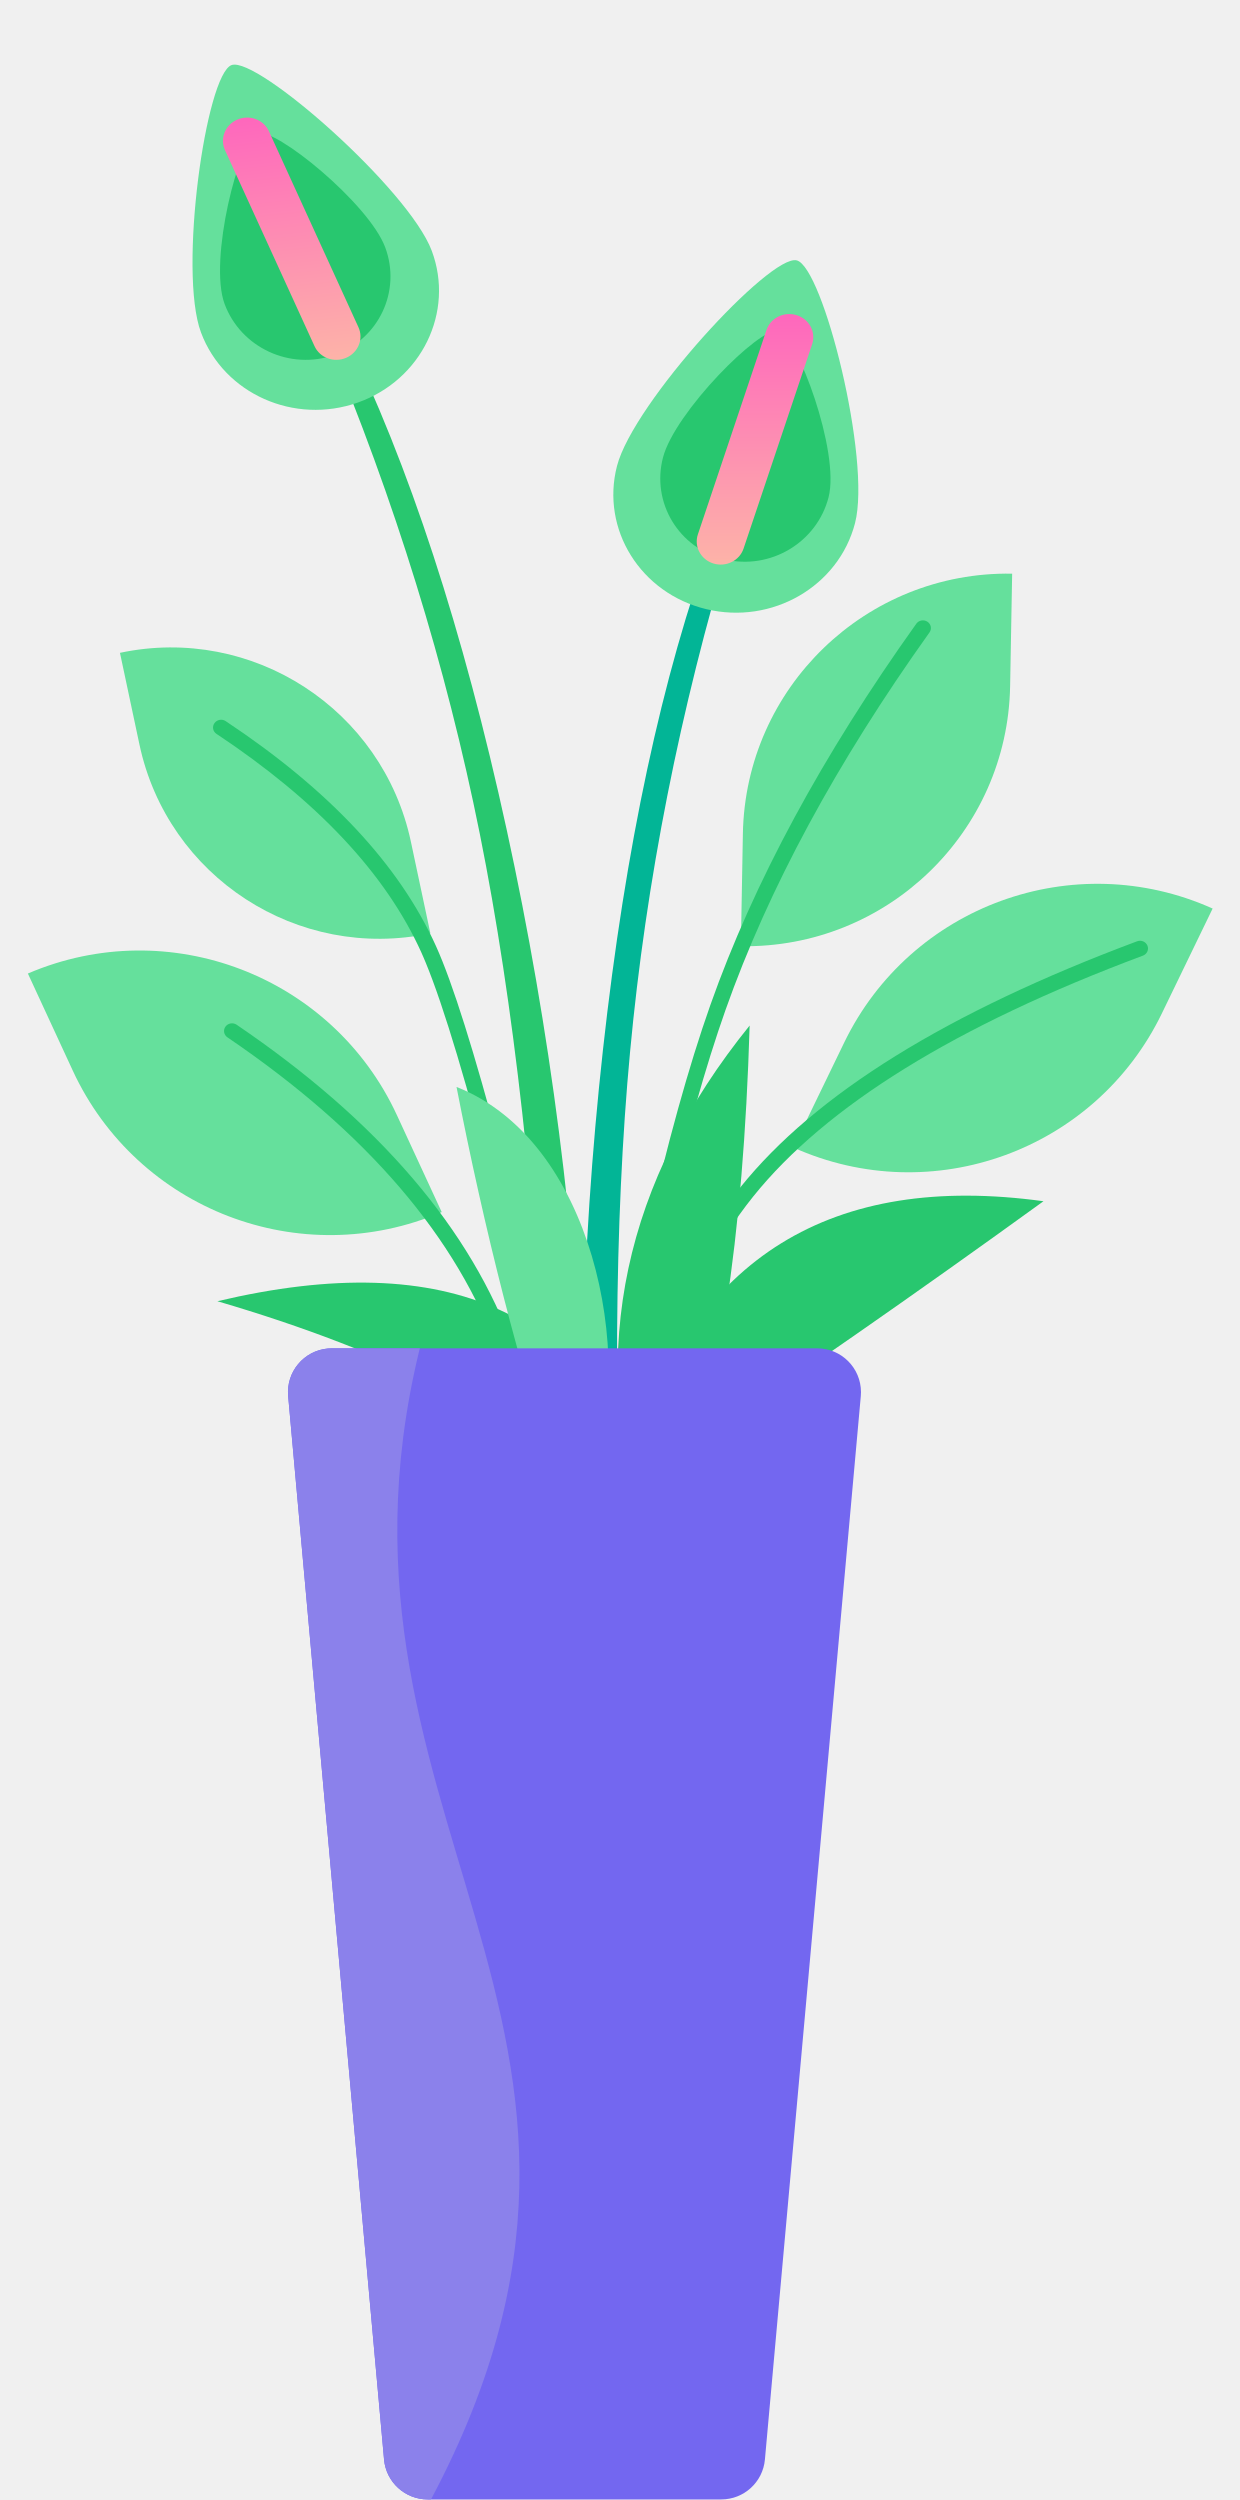
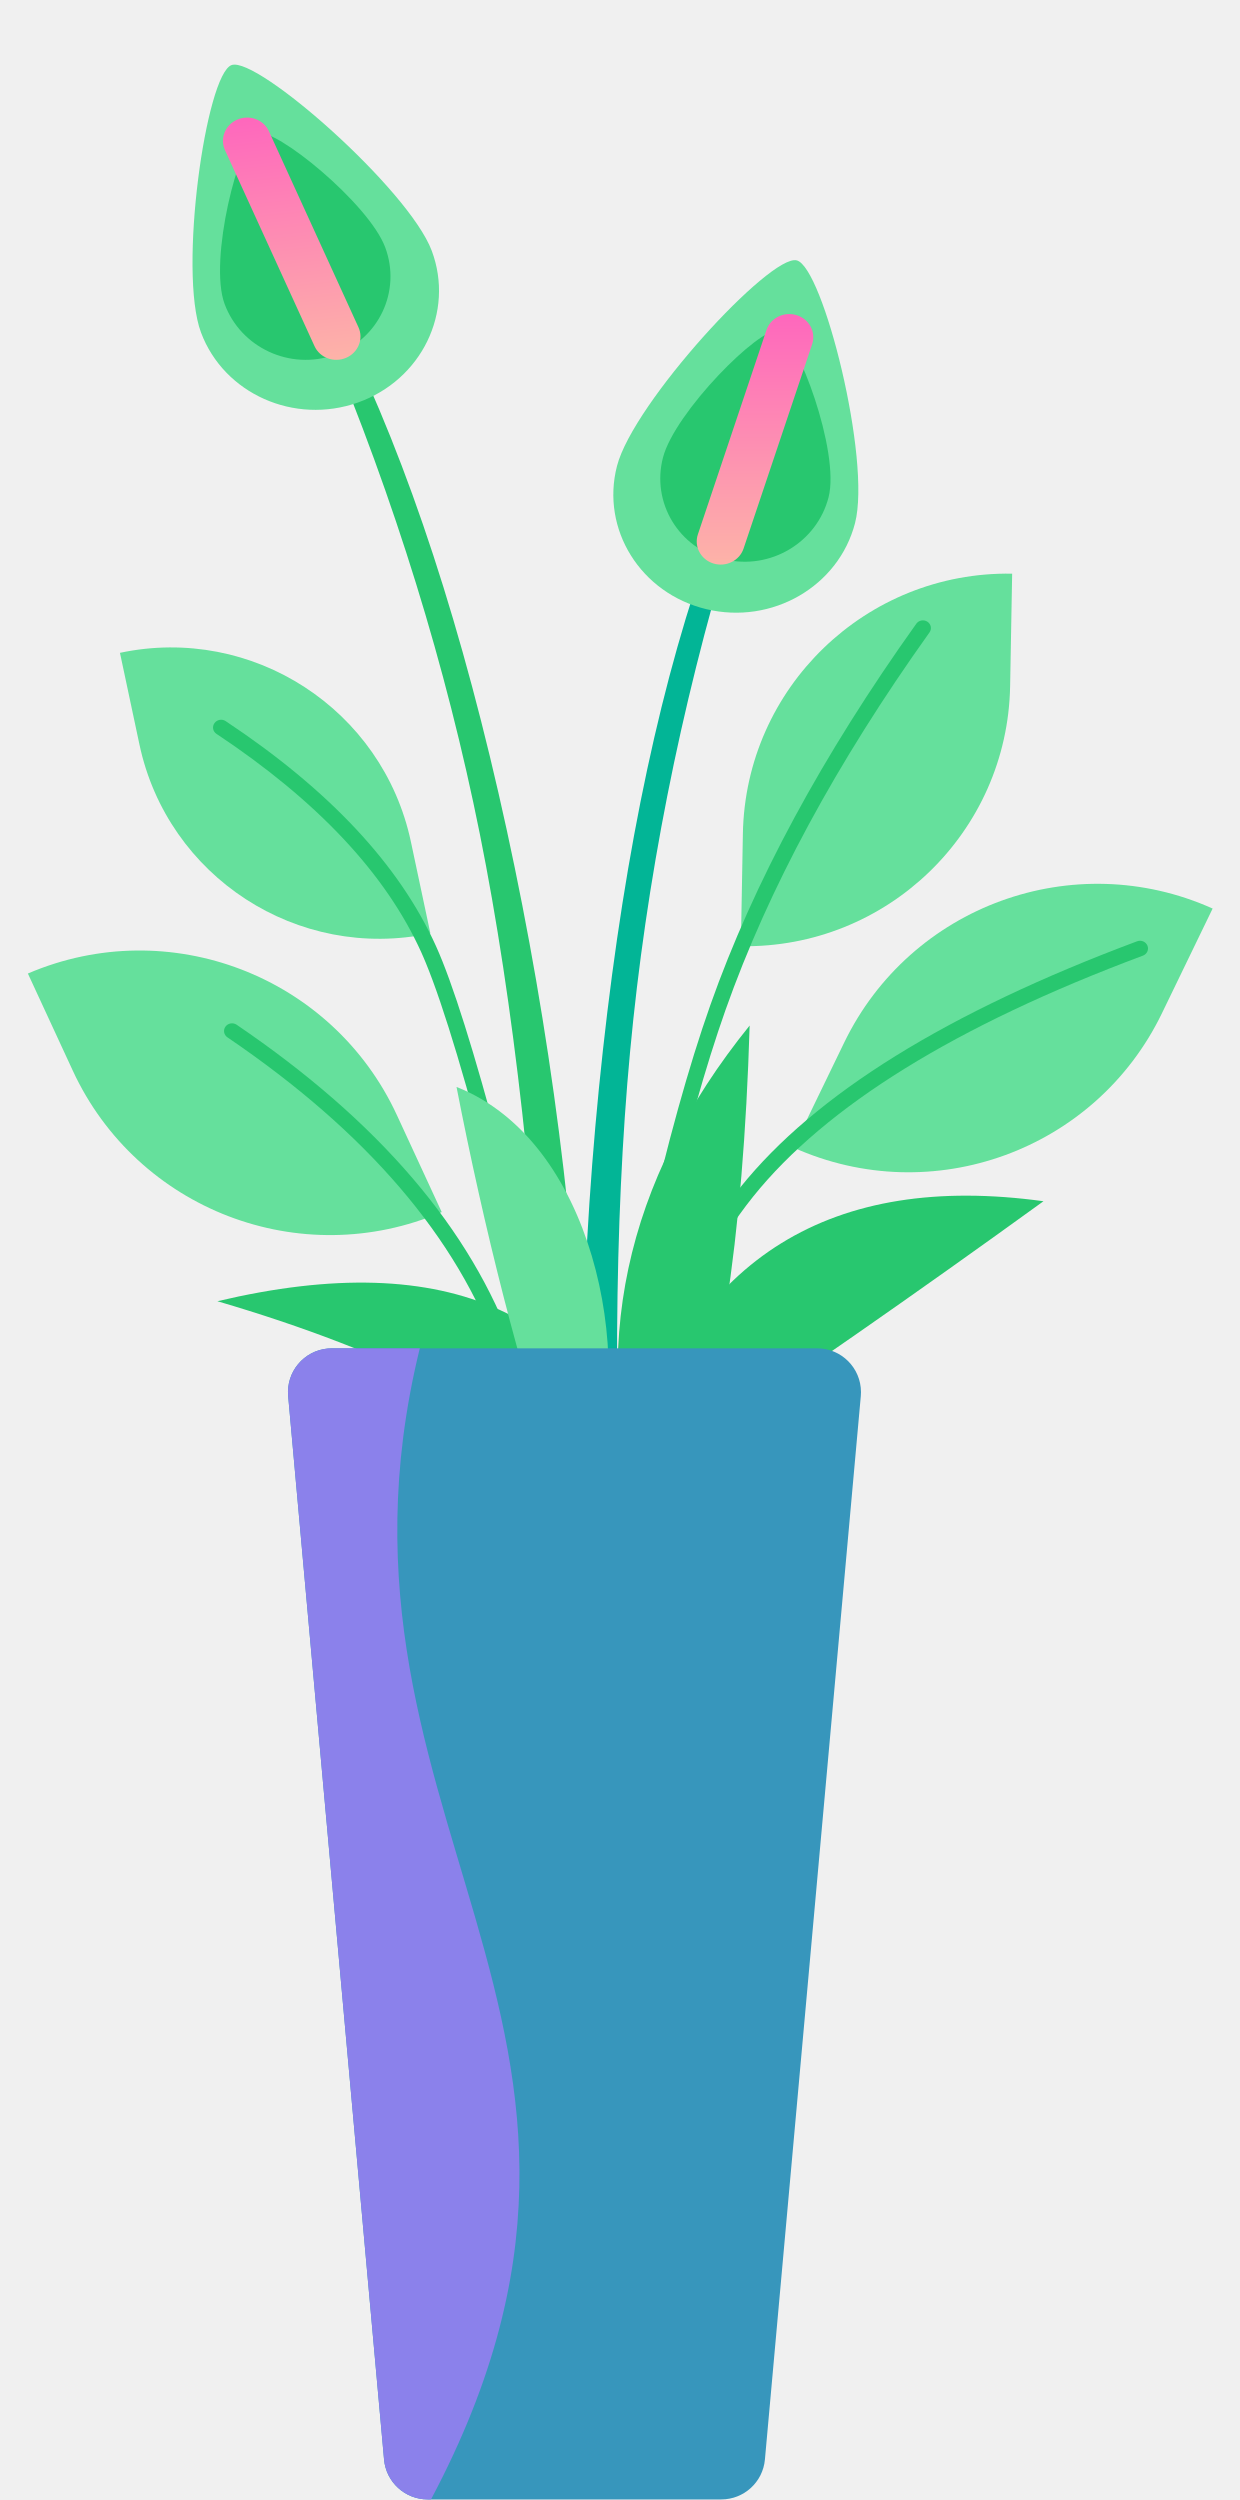
<svg xmlns="http://www.w3.org/2000/svg" xmlns:xlink="http://www.w3.org/1999/xlink" width="57px" height="115px" viewBox="0 0 57 115" version="1.1">
  <defs>
    <linearGradient x1="68.669%" y1="-6.664%" x2="68.669%" y2="100%" id="linearGradient-1">
      <stop stop-color="#FE62BE" offset="0%" />
      <stop stop-color="#FDB3A8" offset="100%" />
    </linearGradient>
    <path d="M2.263,0.023 L24.589,0.023 C25.703,0.023 26.605,0.925 26.605,2.039 C26.605,2.099 26.603,2.159 26.597,2.22 L22.186,51.139 C22.092,52.178 21.221,52.974 20.178,52.974 L6.674,52.974 C5.631,52.974 4.76,52.178 4.666,51.139 L0.255,2.22 C0.155,1.111 0.973,0.131 2.082,0.031 C2.142,0.025 2.202,0.023 2.263,0.023 Z" id="path-2" />
  </defs>
  <g id="📝-Pages-New" stroke="none" stroke-width="1" fill="none" fill-rule="evenodd">
    <g id="Pricing" transform="translate(-1146, -398)">
      <g id="Pricing-Card" transform="translate(383, 375)">
        <g id="Enterprise" transform="translate(640, 0)">
          <g id="Pot5" transform="translate(123.5, 23)">
            <g id="Group-39" transform="translate(0.5, 0)">
              <path d="M3.337,41.385 C10.396,41.482 16.095,47.179 16.195,54.238 L16.264,59.153 L16.264,59.153 C9.206,59.056 3.507,53.358 3.407,46.3 L3.337,41.385 L3.337,41.385 Z" id="Rectangle" fill="#65E09C" transform="translate(9.800708, 50.26875) rotate(-24) translate(-9.800708, -50.26875) " />
              <path d="M9.461,47.717 C15.872,52.073 20.03,56.928 21.945,62.279 C23.87,67.657 24.659,76.672 24.301,89.307 C24.295,89.502 24.456,89.665 24.659,89.671 C24.862,89.676 25.031,89.522 25.037,89.326 C25.397,76.613 24.602,67.526 22.641,62.048 C20.671,56.544 16.415,51.574 9.886,47.138 C9.719,47.025 9.49,47.063 9.373,47.223 C9.256,47.383 9.295,47.604 9.461,47.717 Z" id="Path" fill="#28C76F" />
              <path d="M38.721,38.233 C45.722,38.333 51.374,43.983 51.476,50.984 L51.554,56.347 L51.554,56.347 C44.553,56.247 38.902,50.597 38.799,43.596 L38.721,38.233 L38.721,38.233 Z" id="Rectangle" fill="#65E09C" transform="translate(45.13775, 47.29002) scale(-1, 1) rotate(-25) translate(-45.13775, -47.29002) " />
              <g id="Group-88" transform="translate(16.19385, 53.14905) rotate(-12) translate(-16.19385, -53.14905) translate(9.193848, 27.64905)">
                <path d="M0.386,0.459 C6.618,0.459 11.67,5.511 11.67,11.743 L11.67,16.051 L11.67,16.051 C5.438,16.051 0.386,10.999 0.386,4.767 L0.386,0.459 L0.386,0.459 Z" id="Rectangle" fill="#65E09C" />
                <path d="M3.952,5.026 C7.865,9.022 10.239,12.957 11.082,16.827 L11.132,17.07 L11.181,17.325 C11.97,21.624 12.427,32.558 12.546,50.084 C12.547,50.28 12.713,50.438 12.916,50.436 C13.119,50.435 13.283,50.275 13.282,50.08 L13.265,47.917 L13.24,45.414 C13.069,29.871 12.591,20.306 11.802,16.681 C10.929,12.671 8.488,8.624 4.487,4.54 C4.348,4.397 4.115,4.391 3.967,4.525 C3.819,4.659 3.813,4.884 3.952,5.026 Z" id="Path" fill="#28C76F" />
              </g>
              <path d="M33.23,26.281 C39.952,26.285 45.401,31.734 45.406,38.457 L45.409,43.633 L45.409,43.633 C38.686,43.628 33.237,38.18 33.233,31.457 L33.23,26.281 L33.23,26.281 Z" id="Rectangle" fill="#65E09C" transform="translate(39.31934, 34.9567) scale(-1, 1) rotate(-1) translate(-39.31934, -34.9567) " />
              <path d="M41.151,28.69 C36.829,34.746 33.671,40.591 31.678,46.227 C29.689,51.852 27.706,60.54 25.723,72.296 C25.691,72.489 25.827,72.671 26.028,72.703 C26.228,72.734 26.417,72.603 26.45,72.41 L26.694,70.98 L26.861,70.017 C28.7,59.504 30.539,51.649 32.375,46.455 C34.345,40.885 37.472,35.096 41.757,29.091 C41.872,28.93 41.83,28.71 41.662,28.599 C41.495,28.488 41.266,28.529 41.151,28.69 Z" id="Path" fill="#28C76F" />
              <g id="Group-87" transform="translate(25.75695, 10.32375)">
                <path d="M6.032,14.4 C3.696,20.755 2.011,28.615 0.978,37.977 C-0.054,47.34 -0.27,56.702 0.333,66.064 L2.043,66.213 C1.431,55.286 1.493,45.894 2.228,38.039 C2.963,30.184 4.517,22.329 6.887,14.474 L6.032,14.4 Z" id="Path" fill="#02B596" />
                <path d="M7.738,17.956 C10.847,17.929 13.39,15.469 13.417,12.461 C13.444,9.454 9.135,1.371 7.887,1.382 C6.638,1.392 2.184,9.551 2.157,12.559 C2.13,15.567 4.629,17.983 7.738,17.956 Z" id="Oval" fill="#65E09C" transform="translate(7.786691, 9.66887) rotate(14) translate(-7.786691, -9.66887) " />
                <path d="M7.879,15.575 C10.042,15.556 11.811,13.799 11.83,11.651 C11.85,9.502 8.606,4.764 7.738,4.771 C6.869,4.779 4.017,9.57 3.997,11.719 C3.978,13.867 5.716,15.593 7.879,15.575 Z" id="Oval" fill="#28C76F" transform="translate(7.913833, 10.17305) rotate(14) translate(-7.913833, -10.17305) " />
                <path d="M7.447,14.911 L10.601,5.513 C10.788,4.954 10.47,4.355 9.89,4.175 C9.31,3.994 8.687,4.301 8.5,4.859 L5.346,14.257 C5.159,14.816 5.477,15.415 6.057,15.596 C6.637,15.776 7.26,15.47 7.447,14.911 Z" id="Path" fill="url(#linearGradient-1)" />
              </g>
              <g id="Group-87" transform="translate(14.86104, 34.46887) scale(-1, 1) rotate(6) translate(-14.86104, -34.46887) translate(6.861037, 0.968868)">
                <path d="M6.032,14.4 C3.696,20.755 2.011,28.615 0.978,37.977 C-0.054,47.34 -0.27,56.702 0.333,66.064 L2.043,66.213 C1.431,55.286 1.493,45.894 2.228,38.039 C2.963,30.184 4.517,22.329 6.887,14.474 L6.032,14.4 Z" id="Path" fill="#28C76F" />
                <path d="M7.738,17.956 C10.847,17.929 13.39,15.469 13.417,12.461 C13.444,9.454 9.135,1.371 7.887,1.382 C6.638,1.392 2.184,9.551 2.157,12.559 C2.13,15.567 4.629,17.983 7.738,17.956 Z" id="Oval" fill="#65E09C" transform="translate(7.786691, 9.66887) rotate(14) translate(-7.786691, -9.66887) " />
                <path d="M7.879,15.575 C10.042,15.556 11.811,13.799 11.83,11.651 C11.85,9.502 8.606,4.764 7.738,4.771 C6.869,4.779 4.017,9.57 3.997,11.719 C3.978,13.867 5.716,15.593 7.879,15.575 Z" id="Oval" fill="#28C76F" transform="translate(7.913833, 10.17305) rotate(14) translate(-7.913833, -10.17305) " />
                <path d="M7.447,14.911 L10.601,5.513 C10.788,4.954 10.47,4.355 9.89,4.175 C9.31,3.994 8.687,4.301 8.5,4.859 L5.346,14.257 C5.159,14.816 5.477,15.415 6.057,15.596 C6.637,15.776 7.26,15.47 7.447,14.911 Z" id="Path" fill="url(#linearGradient-1)" />
              </g>
              <path d="M51.307,43.299 C42.582,46.559 36.498,50.327 33.057,54.616 C29.618,58.905 27.345,65.556 26.224,74.572 C26.199,74.766 26.343,74.942 26.545,74.966 C26.747,74.989 26.93,74.85 26.954,74.656 C28.061,65.756 30.295,59.22 33.64,55.049 C36.985,50.879 42.962,47.177 51.573,43.96 C51.763,43.889 51.857,43.684 51.783,43.501 C51.71,43.319 51.497,43.228 51.307,43.299 Z" id="Path" fill="#28C76F" />
            </g>
            <path d="M29.5,69 C26.806,60.383 20.139,57.335 9.5,59.856 C17.466,62.193 23.479,65.241 27.542,69 L29.5,69 Z" id="Path-151" fill="#28C76F" />
            <path d="M47.5,67 C44.577,57.83 38.243,53.916 28.5,55.257 C34.418,59.539 40.043,63.453 45.375,67 L47.5,67 Z" id="Path-151" fill="#28C76F" transform="translate(38, 61) scale(-1, 1) translate(-38, -61) " />
            <path d="M24.862,68.608 C25.677,59.971 30.107,53.417 38.15,48.948 C34.189,57.968 30.338,64.427 26.595,68.326 L24.862,68.608 Z" id="Path-151" fill="#28C76F" transform="translate(31.50572, 58.77819) rotate(-22) translate(-31.50572, -58.77819) " />
            <path d="M25.149,68 C23.452,63.201 21.764,56.498 20.5,50 C26.751,52.46 28.758,62.263 26.751,68 L25.149,68 Z" id="Path-114" fill="#65E09C" />
            <g id="Group" transform="translate(12.5, 62)">
              <mask id="mask-3" fill="white">
                <use xlink:href="#path-2" />
              </mask>
-               <use id="Rectangle" fill="#7367F0" xlink:href="#path-2" />
+               <use id="Rectangle" fill="#3796bc" xlink:href="#path-2" />
              <path d="M-3.316,-0.938 L6.559,-0.938 C0.44,21.575 18.86,30.956 6.559,53.469 L-3.316,53.469 L-3.316,-0.938 Z" id="Rectangle" fill="#8B81EB" mask="url(#mask-3)" />
            </g>
          </g>
        </g>
      </g>
    </g>
  </g>
</svg>
